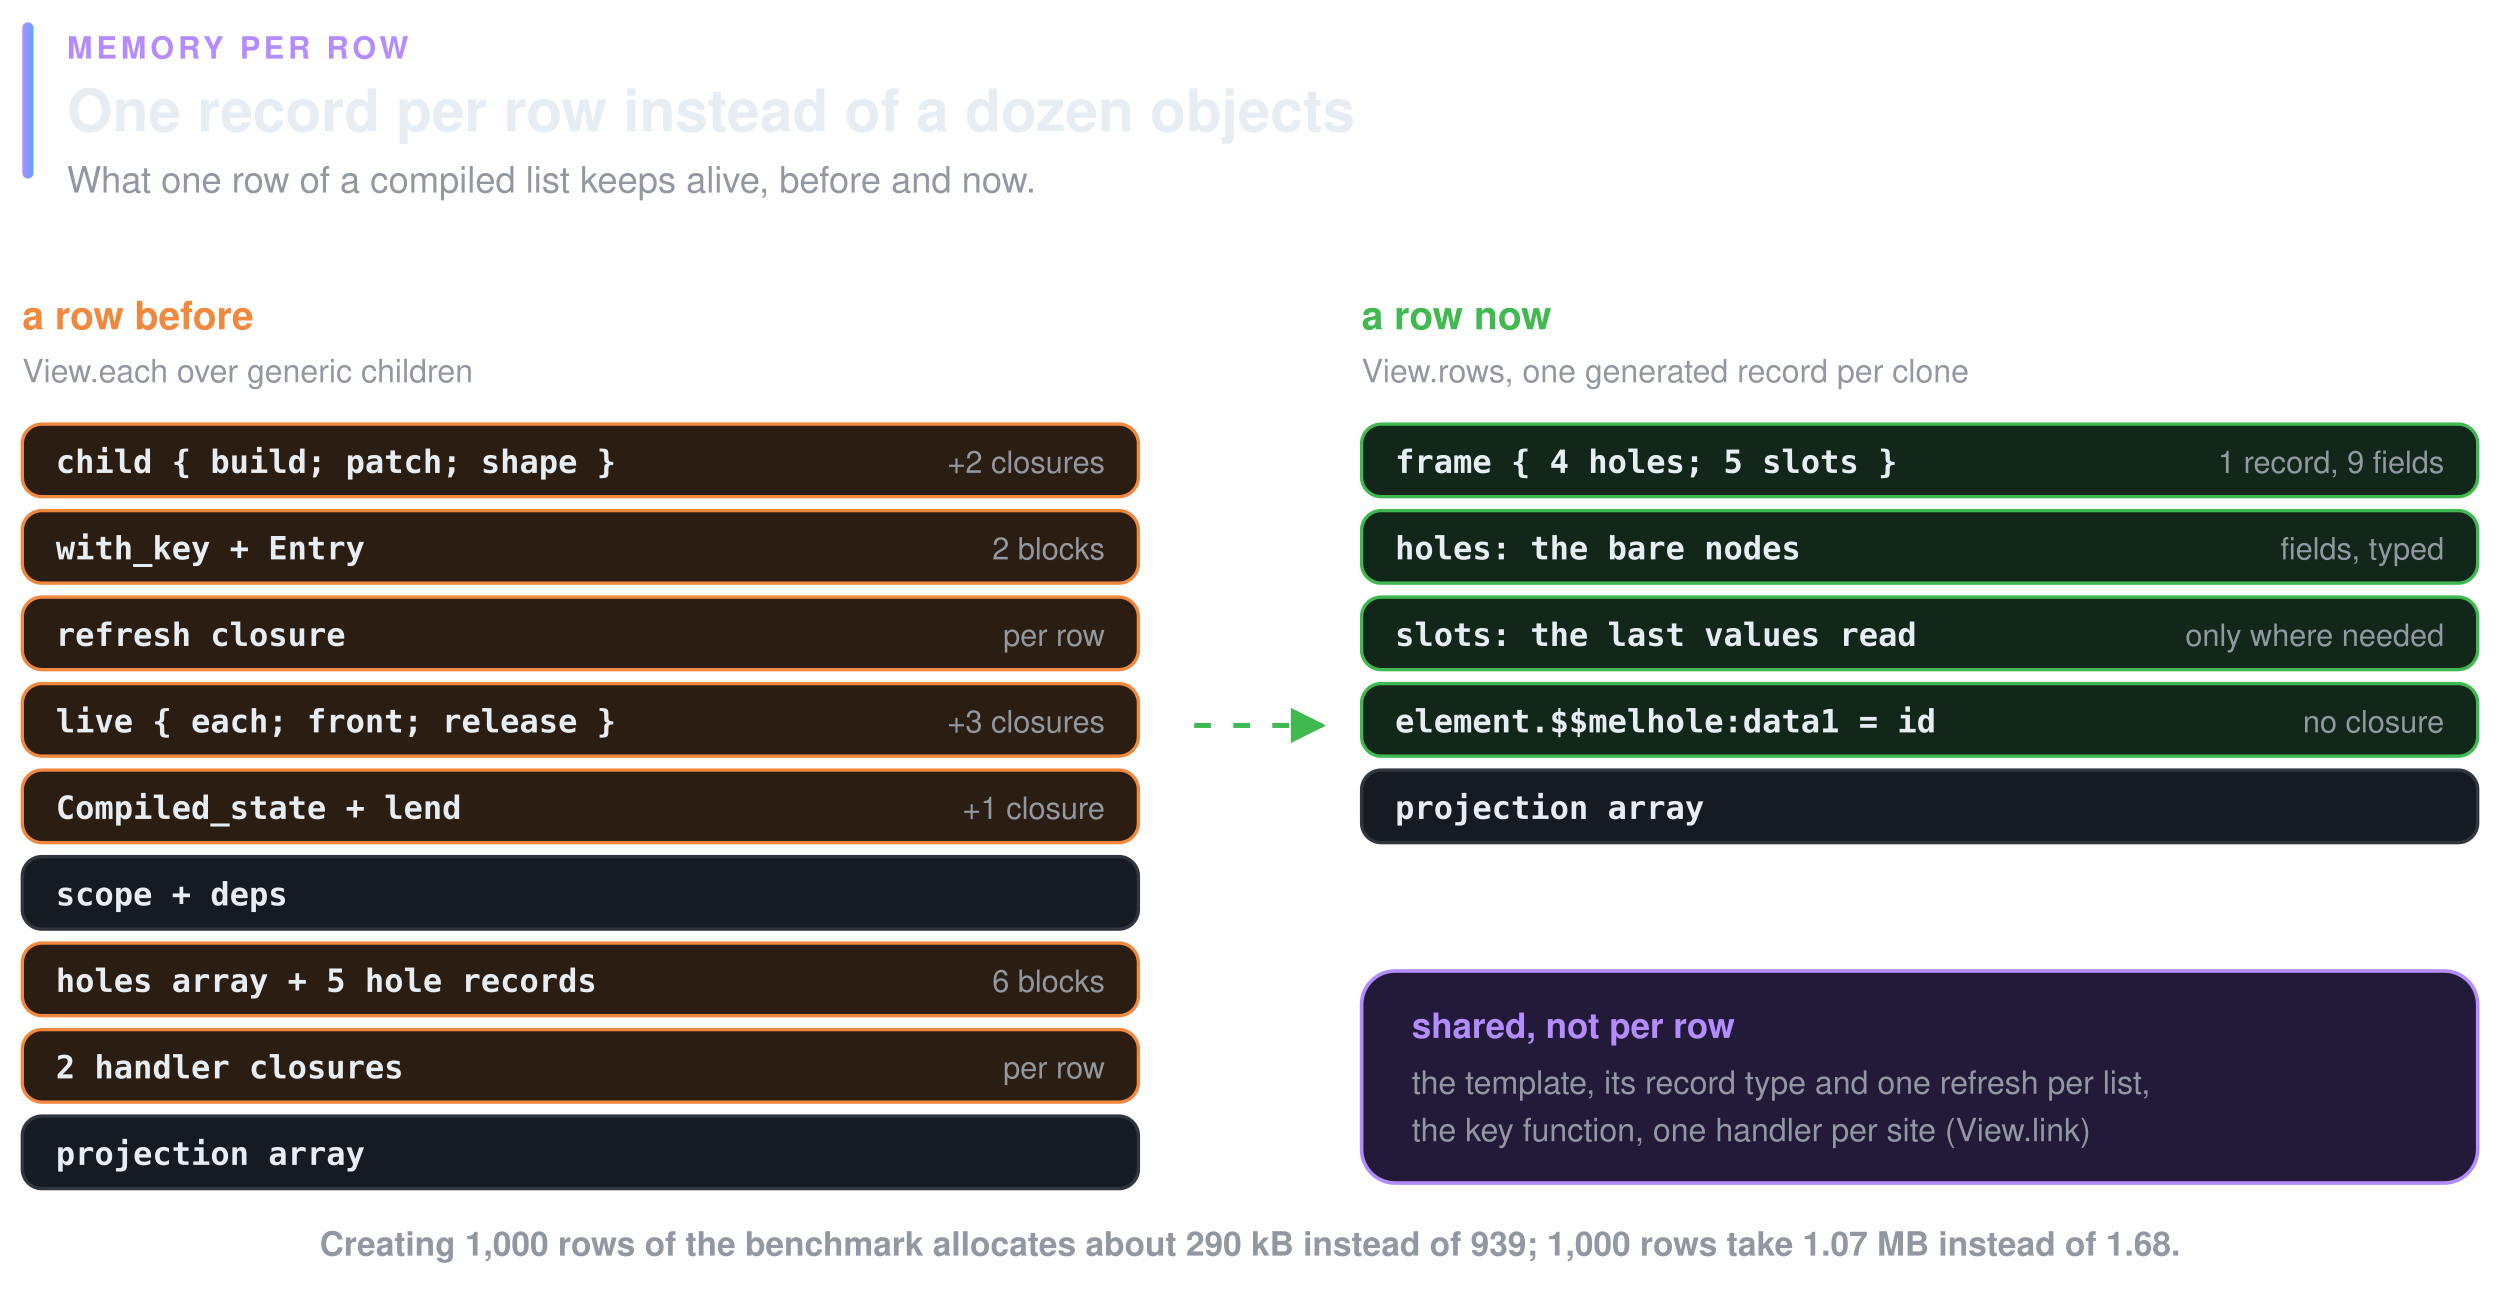
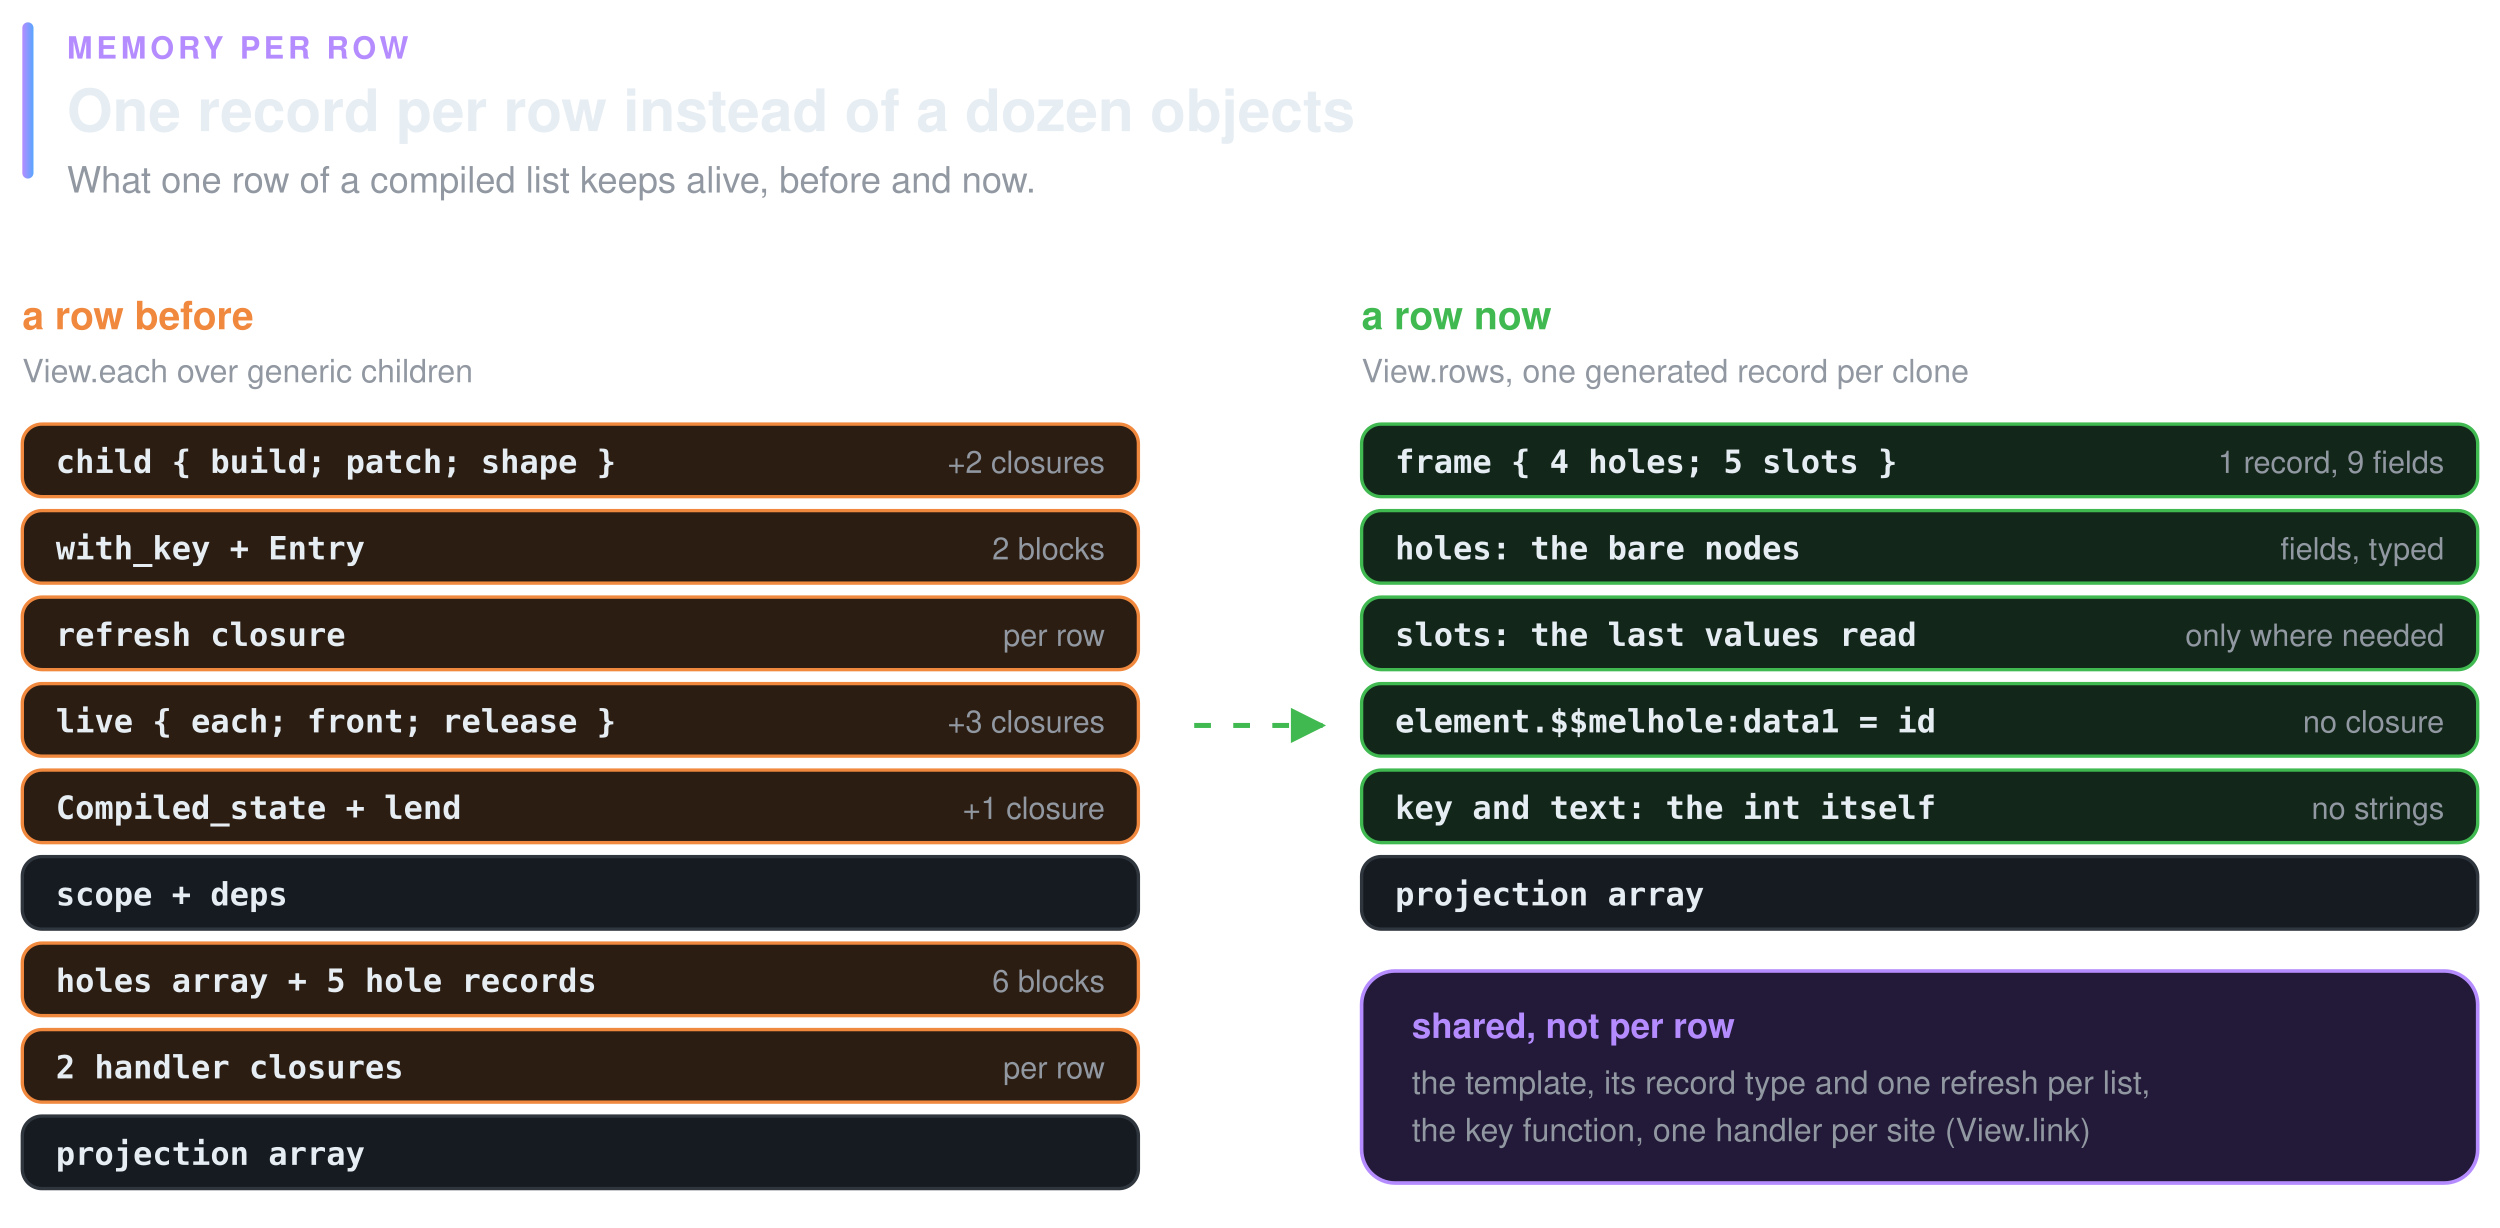
- <svg xmlns="http://www.w3.org/2000/svg" viewBox="-8 -8 896 466" width="896" height="466" role="img" aria-label="One record per row instead of a dozen objects. What one row of a compiled list keeps alive, before and now. What one row of a compiled list holds. Before: a child description with build and patch closures, a with_key wrapper, a refresh closure, a mounted child with three closures, a compiled state with a lend closure, a scope with its deps, a holes array with five hole records, two handler closures and a projection array. Now: one record per row, a frame the compiler generates for the template, with the row's 4 hole nodes and 5 slots for the last values read, only where a value needs one; the handler data as a property of the element, and the projection array. The template, its record type, one refresh per list, the key function and one handler per site are shared. Creating 1,000 rows allocates about 290 kB instead of 939, and 1,000 rows take 1.07 MB instead of 1.68">
+ <svg xmlns="http://www.w3.org/2000/svg" viewBox="-8 -8 896 440" width="896" height="440" role="img" aria-label="One record per row instead of a dozen objects. What one row of a compiled list keeps alive, before and now. What one row of a compiled list holds. Before: a child description with build and patch closures, a with_key wrapper, a refresh closure, a mounted child with three closures, a compiled state with a lend closure, a scope with its deps, a holes array with five hole records, two handler closures and a projection array. Now: one record per row, a frame the compiler generates for the template, with the row's 4 hole nodes and 5 slots for the last values read, only where a value needs one; the handler data as a property of the element, the key and the number text as the int itself, with no string made, and the projection array. The template, its record type, one refresh per list, the key function and one handler per site are shared">
  <style>text { font-family: -apple-system, BlinkMacSystemFont, 'Segoe UI', Helvetica, Arial, sans-serif; fill: #e6edf3; }.mono { font-family: ui-monospace, SFMono-Regular, Menlo, Consolas, monospace; white-space: pre; }.muted { fill: #9198a1; } .faint { fill: #6e7681; }.accent { fill: #b58cff; } .green { fill: #3fb950; }.orange { fill: #f0883e; } .blue { fill: #58a6ff; }.flow { stroke-dasharray: 6 8; animation: flow 1.1s linear infinite; }@keyframes flow { to { stroke-dashoffset: -28; } }.pulse { animation: pulse 2.2s ease-in-out infinite; }@keyframes pulse { 0%, 100% { opacity: 1; } 50% { opacity: 0.35; } }@media (prefers-reduced-motion: reduce) { .flow, .pulse { animation: none; } }</style>
  <defs>
    <marker id="arrow-muted" viewBox="0 0 10 10" refX="9" refY="5" markerWidth="7" markerHeight="7" orient="auto-start-reverse">
      <path d="M0,0 L10,5 L0,10 z" fill="#9198a1" />
    </marker>
    <marker id="arrow-accent" viewBox="0 0 10 10" refX="9" refY="5" markerWidth="7" markerHeight="7" orient="auto-start-reverse">
      <path d="M0,0 L10,5 L0,10 z" fill="#b58cff" />
    </marker>
    <marker id="arrow-green" viewBox="0 0 10 10" refX="9" refY="5" markerWidth="7" markerHeight="7" orient="auto-start-reverse">
      <path d="M0,0 L10,5 L0,10 z" fill="#3fb950" />
    </marker>
    <marker id="arrow-orange" viewBox="0 0 10 10" refX="9" refY="5" markerWidth="7" markerHeight="7" orient="auto-start-reverse">
      <path d="M0,0 L10,5 L0,10 z" fill="#f0883e" />
    </marker>
    <marker id="arrow-blue" viewBox="0 0 10 10" refX="9" refY="5" markerWidth="7" markerHeight="7" orient="auto-start-reverse">
      <path d="M0,0 L10,5 L0,10 z" fill="#58a6ff" />
    </marker>
    <filter id="lift" x="-5%" y="-5%" width="110%" height="125%">
      <feDropShadow dx="0" dy="2" stdDeviation="3" flood-color="#000000" flood-opacity="0.55" />
    </filter>
    <linearGradient id="glow" x1="0" y1="0" x2="1" y2="0">
      <stop offset="0" stop-color="#b58cff" />
      <stop offset="1" stop-color="#58a6ff" />
    </linearGradient>
  </defs>
  <rect x="0" y="0" width="4" height="56" rx="2" fill="url(#glow)" />
  <text letter-spacing="1.4" x="16" y="13" font-size="11" xml:space="preserve" class="accent" font-weight="800">MEMORY PER ROW</text>
  <text x="16" y="39" font-size="21" xml:space="preserve" font-weight="800">One record per row instead of a dozen objects</text>
  <text x="16" y="61" font-size="13" xml:space="preserve" class="muted">What one row of a compiled list keeps alive, before and now.</text>
  <line x1="0" y1="76" x2="880" y2="76" stroke="url(#glow)" stroke-width="1.2" opacity="0.35" />
  <g transform="translate(0 92)">
    <text x="0" y="18" font-size="14" xml:space="preserve" class="orange" font-weight="700">a row before</text>
    <text x="0" y="37" font-size="11.5" xml:space="preserve" class="muted">View.each over generic children</text>
    <rect x="0" y="52" width="400" height="26" rx="7" fill="#2b1d12" stroke="#f0883e" stroke-width="1.2" />
    <text x="12" y="69.5" font-size="11.5" xml:space="preserve" class="mono" font-weight="600">child { build; patch; shape }</text>
    <text x="388" y="69.5" font-size="11" xml:space="preserve" class="muted" text-anchor="end">+2 closures</text>
    <rect x="0" y="83" width="400" height="26" rx="7" fill="#2b1d12" stroke="#f0883e" stroke-width="1.2" />
    <text x="12" y="100.5" font-size="11.5" xml:space="preserve" class="mono" font-weight="600">with_key + Entry</text>
    <text x="388" y="100.5" font-size="11" xml:space="preserve" class="muted" text-anchor="end">2 blocks</text>
    <rect x="0" y="114" width="400" height="26" rx="7" fill="#2b1d12" stroke="#f0883e" stroke-width="1.2" />
    <text x="12" y="131.5" font-size="11.5" xml:space="preserve" class="mono" font-weight="600">refresh closure</text>
    <text x="388" y="131.5" font-size="11" xml:space="preserve" class="muted" text-anchor="end">per row</text>
    <rect x="0" y="145" width="400" height="26" rx="7" fill="#2b1d12" stroke="#f0883e" stroke-width="1.2" />
    <text x="12" y="162.5" font-size="11.5" xml:space="preserve" class="mono" font-weight="600">live { each; front; release }</text>
    <text x="388" y="162.5" font-size="11" xml:space="preserve" class="muted" text-anchor="end">+3 closures</text>
    <rect x="0" y="176" width="400" height="26" rx="7" fill="#2b1d12" stroke="#f0883e" stroke-width="1.2" />
    <text x="12" y="193.5" font-size="11.5" xml:space="preserve" class="mono" font-weight="600">Compiled_state + lend</text>
    <text x="388" y="193.5" font-size="11" xml:space="preserve" class="muted" text-anchor="end">+1 closure</text>
    <rect x="0" y="207" width="400" height="26" rx="7" fill="#161b22" stroke="#30363d" stroke-width="1.2" />
    <text x="12" y="224.5" font-size="11.5" xml:space="preserve" class="mono" font-weight="600">scope + deps</text>
    <text x="388" y="224.5" font-size="11" xml:space="preserve" class="muted" text-anchor="end" />
    <rect x="0" y="238" width="400" height="26" rx="7" fill="#2b1d12" stroke="#f0883e" stroke-width="1.2" />
    <text x="12" y="255.5" font-size="11.5" xml:space="preserve" class="mono" font-weight="600">holes array + 5 hole records</text>
    <text x="388" y="255.5" font-size="11" xml:space="preserve" class="muted" text-anchor="end">6 blocks</text>
    <rect x="0" y="269" width="400" height="26" rx="7" fill="#2b1d12" stroke="#f0883e" stroke-width="1.2" />
    <text x="12" y="286.5" font-size="11.5" xml:space="preserve" class="mono" font-weight="600">2 handler closures</text>
    <text x="388" y="286.5" font-size="11" xml:space="preserve" class="muted" text-anchor="end">per row</text>
    <rect x="0" y="300" width="400" height="26" rx="7" fill="#161b22" stroke="#30363d" stroke-width="1.2" />
    <text x="12" y="317.5" font-size="11.5" xml:space="preserve" class="mono" font-weight="600">projection array</text>
    <text x="388" y="317.5" font-size="11" xml:space="preserve" class="muted" text-anchor="end" />
    <text x="480" y="18" font-size="14" xml:space="preserve" class="green" font-weight="700">a row now</text>
    <text x="480" y="37" font-size="11.5" xml:space="preserve" class="muted">View.rows, one generated record per clone</text>
    <rect x="480" y="52" width="400" height="26" rx="7" fill="#12261a" stroke="#3fb950" stroke-width="1.2" />
    <text x="492" y="69.5" font-size="11.5" xml:space="preserve" class="mono" font-weight="600">frame { 4 holes; 5 slots }</text>
    <text x="868" y="69.5" font-size="11" xml:space="preserve" class="muted" text-anchor="end">1 record, 9 fields</text>
    <rect x="480" y="83" width="400" height="26" rx="7" fill="#12261a" stroke="#3fb950" stroke-width="1.2" />
    <text x="492" y="100.5" font-size="11.5" xml:space="preserve" class="mono" font-weight="600">holes: the bare nodes</text>
    <text x="868" y="100.5" font-size="11" xml:space="preserve" class="muted" text-anchor="end">fields, typed</text>
    <rect x="480" y="114" width="400" height="26" rx="7" fill="#12261a" stroke="#3fb950" stroke-width="1.2" />
    <text x="492" y="131.5" font-size="11.5" xml:space="preserve" class="mono" font-weight="600">slots: the last values read</text>
    <text x="868" y="131.5" font-size="11" xml:space="preserve" class="muted" text-anchor="end">only where needed</text>
    <rect x="480" y="145" width="400" height="26" rx="7" fill="#12261a" stroke="#3fb950" stroke-width="1.2" />
    <text x="492" y="162.5" font-size="11.5" xml:space="preserve" class="mono" font-weight="600">element.$$melhole:data1 = id</text>
    <text x="868" y="162.5" font-size="11" xml:space="preserve" class="muted" text-anchor="end">no closure</text>
-     <rect x="480" y="176" width="400" height="26" rx="7" fill="#161b22" stroke="#30363d" stroke-width="1.2" />
-     <text x="492" y="193.5" font-size="11.5" xml:space="preserve" class="mono" font-weight="600">projection array</text>
-     <text x="868" y="193.5" font-size="11" xml:space="preserve" class="muted" text-anchor="end" />
+     <rect x="480" y="176" width="400" height="26" rx="7" fill="#12261a" stroke="#3fb950" stroke-width="1.2" />
+     <text x="492" y="193.5" font-size="11.5" xml:space="preserve" class="mono" font-weight="600">key and text: the int itself</text>
+     <text x="868" y="193.5" font-size="11" xml:space="preserve" class="muted" text-anchor="end">no strings</text>
+     <rect x="480" y="207" width="400" height="26" rx="7" fill="#161b22" stroke="#30363d" stroke-width="1.2" />
+     <text x="492" y="224.5" font-size="11.5" xml:space="preserve" class="mono" font-weight="600">projection array</text>
+     <text x="868" y="224.5" font-size="11" xml:space="preserve" class="muted" text-anchor="end" />
    <rect x="480" y="248" width="400" height="76" rx="12" fill="#221a38" stroke="#b58cff" stroke-width="1.3" />
    <text x="498" y="272" font-size="12.5" xml:space="preserve" class="accent" font-weight="700">shared, not per row</text>
    <text x="498" y="292" font-size="11.5" xml:space="preserve" class="muted">the template, its record type and one refresh per list,</text>
    <text x="498" y="309" font-size="11.5" xml:space="preserve" class="muted">the key function, one handler per site (View.link)</text>
    <line x1="420" y1="160" x2="466" y2="160" stroke="#3fb950" stroke-width="1.8" marker-end="url(#arrow-green)" class="flow" />
-     <text x="440" y="350" font-size="12" xml:space="preserve" class="muted" font-weight="600" text-anchor="middle">Creating 1,000 rows of the benchmark allocates about 290 kB instead of 939; 1,000 rows take 1.07 MB instead of 1.68.</text>
  </g>
</svg>
